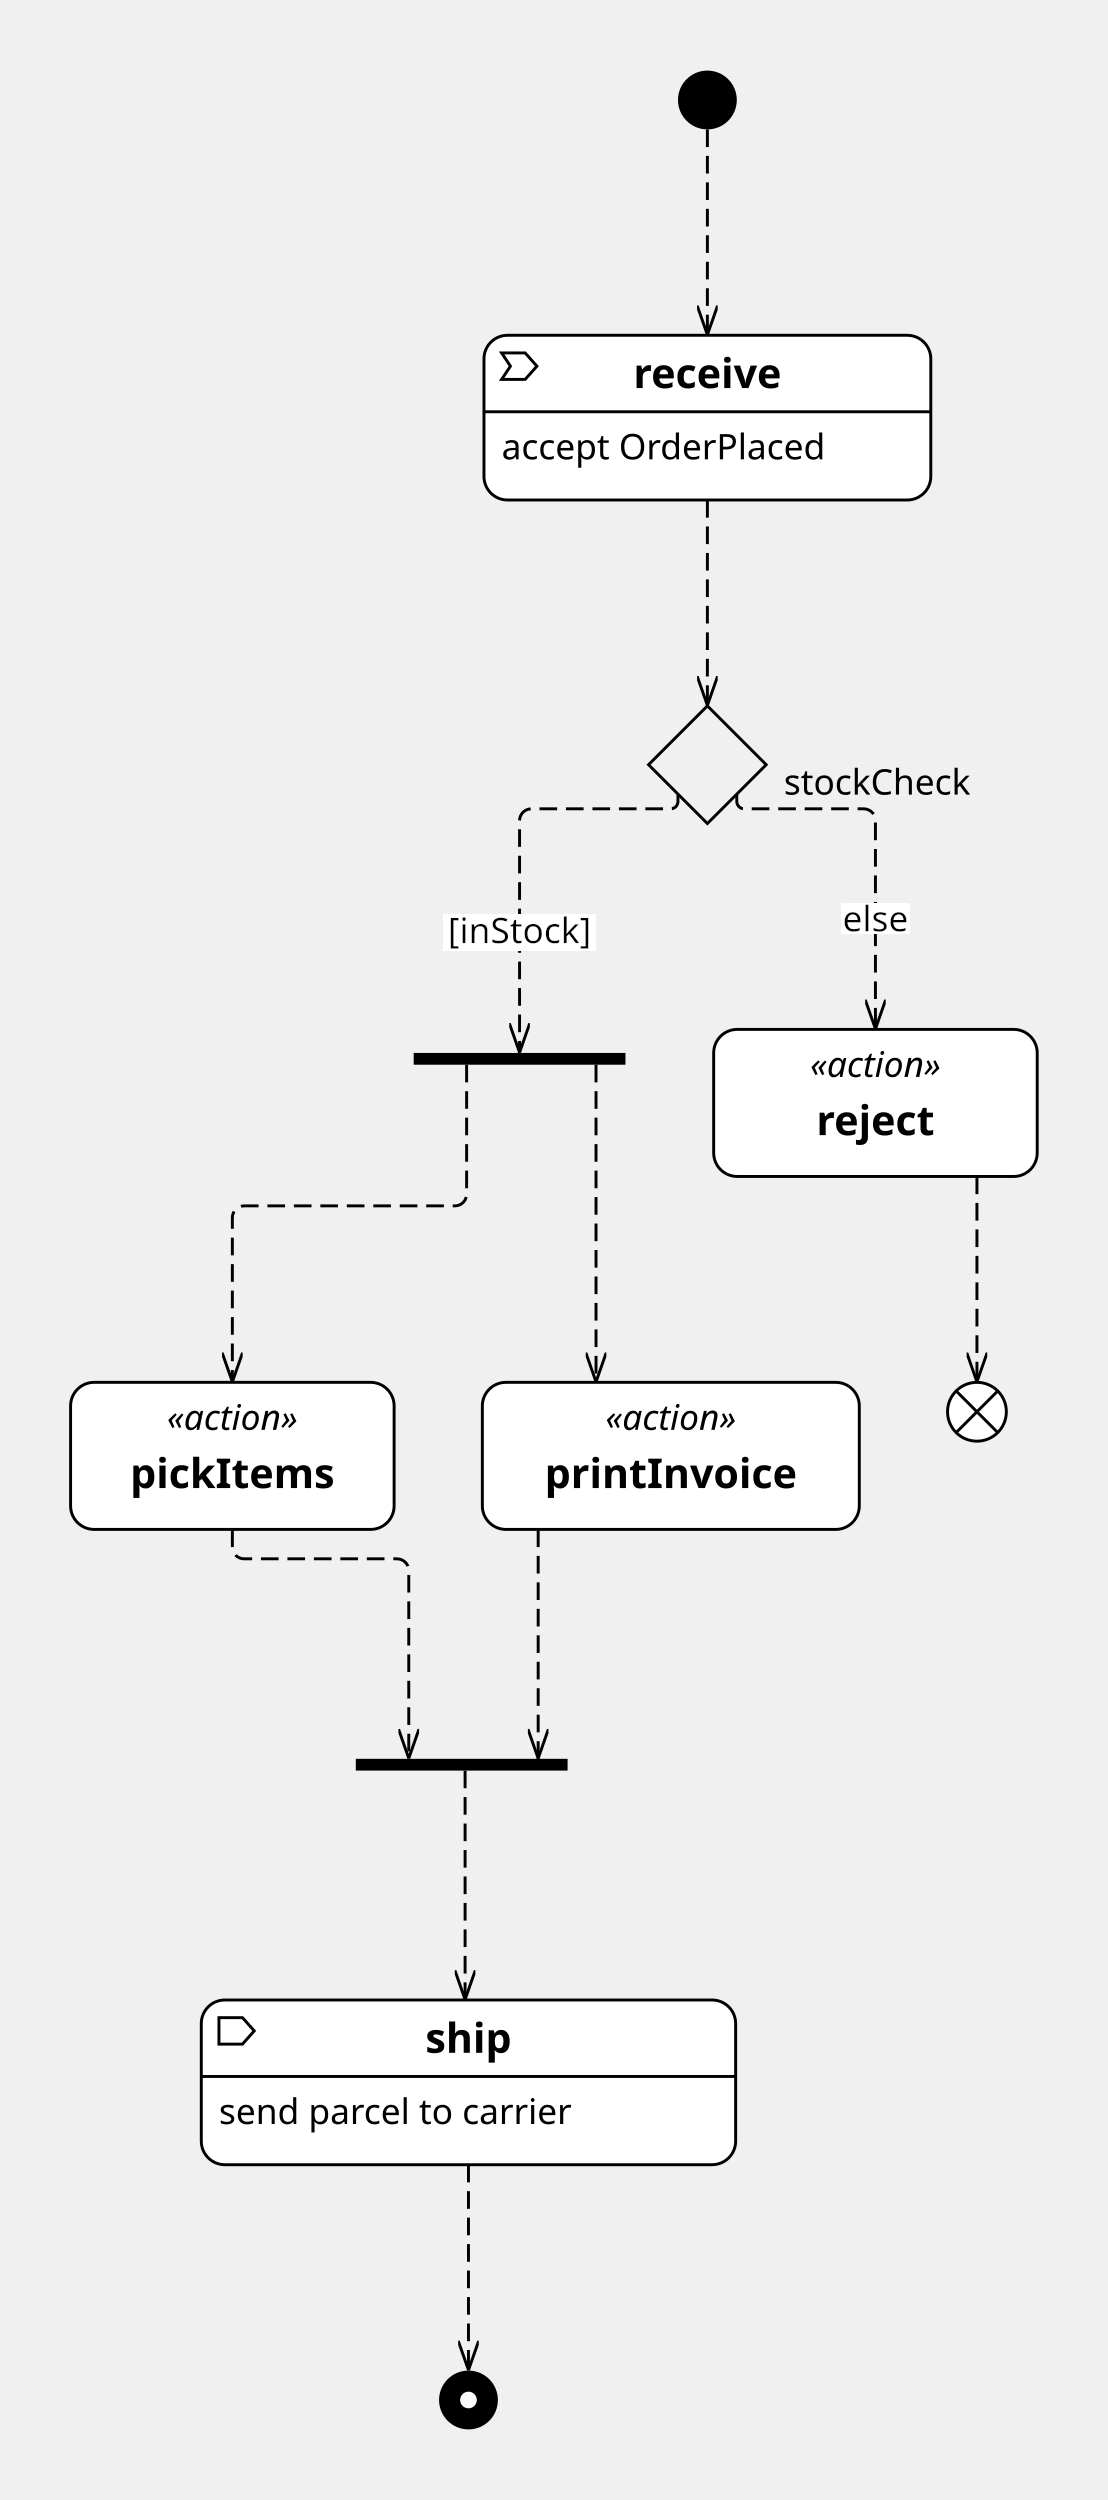
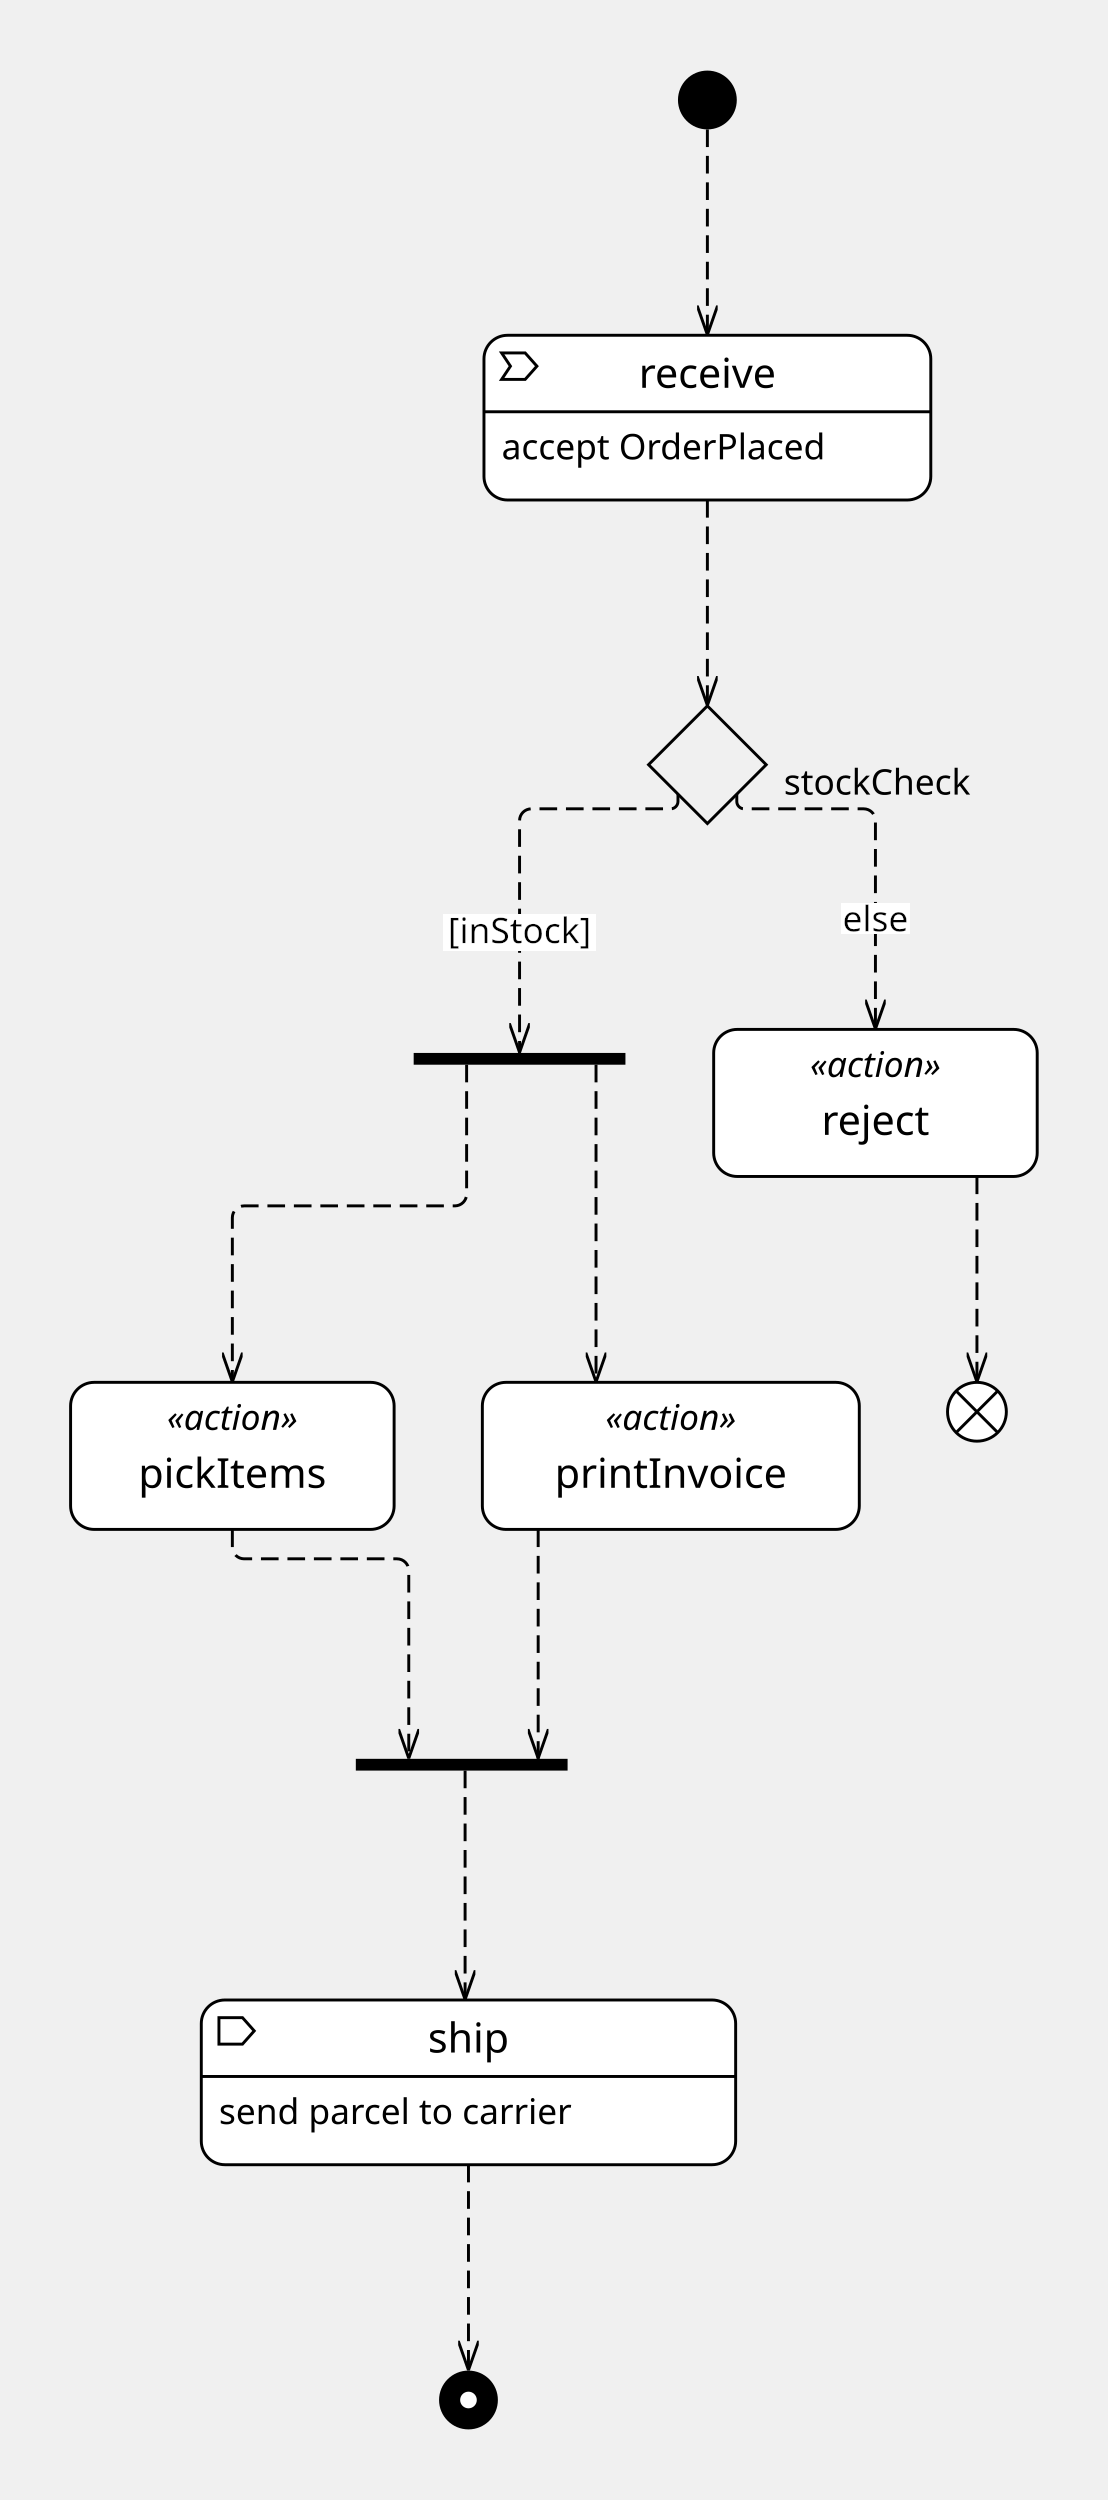
<svg xmlns="http://www.w3.org/2000/svg" width="376.65" height="850.00" viewBox="0 0 376.65 850.00">
  <defs>
    <marker id="line-end-open-chevron" markerWidth="10.165" markerHeight="7" refX="10.165" refY="3.5" orient="auto">
      <polyline points="0 0, 10 3.5, 0 7" fill="none" stroke="#000000" stroke-width="1.00" stroke-linejoin="bevel" />
    </marker>
    <marker id="line-end-hollow-triangle" markerWidth="10.165" markerHeight="7" refX="10.165" refY="3.5" orient="auto">
      <polygon points="0 0, 10 3.5, 0 7" fill="#FFFFFF" stroke="#000000" stroke-width="1.00" stroke-linejoin="bevel" />
    </marker>
    <marker id="line-end-filled-arrow" markerWidth="10.165" markerHeight="7" refX="10.165" refY="3.5" orient="auto">
      <polygon points="0 0, 10 3.5, 0 7" fill="#000000" stroke="#000000" stroke-width="1.00" stroke-linejoin="bevel" />
    </marker>
    <marker id="line-end-hollow-triangle-crossbar" markerWidth="14.665" markerHeight="7" refX="14.665" refY="3.5" orient="auto">
      <polygon points="4.5 0, 14.5 3.5, 4.5 7" fill="#FFFFFF" stroke="#000000" stroke-width="1.00" stroke-linejoin="bevel" />
      <line x1="1" y1="0" x2="1" y2="7" stroke="#000000" stroke-width="1.00" />
    </marker>
    <marker id="line-end-hollow-diamond" markerWidth="14" markerHeight="8" refX="13.277" refY="4" orient="auto">
      <polygon points="1 4, 7 0, 13 4, 7 8" fill="#FFFFFF" stroke="#000000" stroke-width="1.00" stroke-linejoin="bevel" />
    </marker>
    <marker id="line-end-filled-diamond" markerWidth="14" markerHeight="8" refX="13.277" refY="4" orient="auto">
      <polygon points="1 4, 7 0, 13 4, 7 8" fill="#000000" stroke="#000000" stroke-width="1.00" stroke-linejoin="bevel" />
    </marker>
    <marker id="line-end-circle" markerWidth="10" markerHeight="10" refX="9.5" refY="5" orient="auto">
      <circle cx="5" cy="5" r="4" fill="#FFFFFF" stroke="#000000" stroke-width="1.00" />
    </marker>
    <marker id="line-end-bar" markerWidth="4" markerHeight="12" refX="2.5" refY="6" orient="auto">
      <line x1="2" y1="0" x2="2" y2="12" stroke="#000000" stroke-width="1.00" />
    </marker>
    <filter id="label-bg" x="-0.05" y="-0.05" width="1.1" height="1.1">
      <feFlood flood-color="#FFFFFF" />
      <feComposite in="SourceGraphic" operator="over" />
    </filter>
  </defs>
  <rect x="164.55" y="114.00" width="151.92" height="56.00" fill="#FFFFFF" stroke="#000000" stroke-width="1.00" rx="8.00" ry="8.00" />
  <polygon points="170.55,120.00 178.55,120.00 182.55,124.50 178.55,129.00 170.55,129.00 173.55,124.50" fill="#FFFFFF" stroke="#000000" stroke-width="1.00" />
-   <text x="240.51" y="127.00" font-family="Noto Sans, sans-serif" font-size="14.00" font-weight="bold" fill="#000000" text-anchor="middle" dominant-baseline="middle">receive</text>
+   <text x="240.51" y="127.00" font-family="Noto Sans, sans-serif" font-size="14.00" fill="#000000" text-anchor="middle" dominant-baseline="middle">receive</text>
  <line x1="164.55" y1="140.00" x2="316.47" y2="140.00" stroke="#000000" stroke-width="1.00" />
  <text x="170.55" y="152.00" font-family="Noto Sans, sans-serif" font-size="12.00" fill="#000000" text-anchor="start" dominant-baseline="middle">accept OrderPlaced</text>
  <polygon points="240.51,240.00 260.51,260.00 240.51,280.00 220.51,260.00" fill="none" stroke="#000000" stroke-width="1.00" />
  <text x="266.51" y="266.00" font-family="Noto Sans, sans-serif" font-size="12.00" fill="#000000" text-anchor="start" dominant-baseline="middle">stockCheck</text>
  <rect x="140.65" y="358.00" width="72.00" height="4.00" fill="#000000" />
  <rect x="24.00" y="470.00" width="110.00" height="50.00" fill="#FFFFFF" stroke="#000000" stroke-width="1.00" rx="8.00" ry="8.00" />
  <text x="79.00" y="482.00" font-family="Noto Sans, sans-serif" font-size="12.00" font-style="italic" fill="#000000" text-anchor="middle" dominant-baseline="middle">«action»</text>
-   <text x="79.00" y="501.00" font-family="Noto Sans, sans-serif" font-size="14.00" font-weight="bold" fill="#000000" text-anchor="middle" dominant-baseline="middle">pickItems</text>
+   <text x="79.00" y="501.00" font-family="Noto Sans, sans-serif" font-size="14.00" fill="#000000" text-anchor="middle" dominant-baseline="middle">pickItems</text>
  <rect x="164.00" y="470.00" width="128.16" height="50.00" fill="#FFFFFF" stroke="#000000" stroke-width="1.00" rx="8.00" ry="8.00" />
  <text x="228.08" y="482.00" font-family="Noto Sans, sans-serif" font-size="12.00" font-style="italic" fill="#000000" text-anchor="middle" dominant-baseline="middle">«action»</text>
-   <text x="228.08" y="501.00" font-family="Noto Sans, sans-serif" font-size="14.00" font-weight="bold" fill="#000000" text-anchor="middle" dominant-baseline="middle">printInvoice</text>
+   <text x="228.08" y="501.00" font-family="Noto Sans, sans-serif" font-size="14.00" fill="#000000" text-anchor="middle" dominant-baseline="middle">printInvoice</text>
  <rect x="120.98" y="598.00" width="72.00" height="4.00" fill="#000000" />
  <rect x="68.44" y="680.00" width="181.68" height="56.00" fill="#FFFFFF" stroke="#000000" stroke-width="1.00" rx="8.00" ry="8.00" />
  <polygon points="74.44,686.00 82.44,686.00 86.44,690.50 82.44,695.00 74.44,695.00" fill="#FFFFFF" stroke="#000000" stroke-width="1.00" />
-   <text x="159.28" y="693.00" font-family="Noto Sans, sans-serif" font-size="14.00" font-weight="bold" fill="#000000" text-anchor="middle" dominant-baseline="middle">ship</text>
+   <text x="159.28" y="693.00" font-family="Noto Sans, sans-serif" font-size="14.00" fill="#000000" text-anchor="middle" dominant-baseline="middle">ship</text>
  <line x1="68.44" y1="706.00" x2="250.12" y2="706.00" stroke="#000000" stroke-width="1.00" />
  <text x="74.44" y="718.00" font-family="Noto Sans, sans-serif" font-size="12.00" fill="#000000" text-anchor="start" dominant-baseline="middle">send parcel to carrier</text>
  <rect x="242.65" y="350.00" width="110.00" height="50.00" fill="#FFFFFF" stroke="#000000" stroke-width="1.00" rx="8.00" ry="8.00" />
  <text x="297.65" y="362.00" font-family="Noto Sans, sans-serif" font-size="12.00" font-style="italic" fill="#000000" text-anchor="middle" dominant-baseline="middle">«action»</text>
-   <text x="297.65" y="381.00" font-family="Noto Sans, sans-serif" font-size="14.00" font-weight="bold" fill="#000000" text-anchor="middle" dominant-baseline="middle">reject</text>
+   <text x="297.65" y="381.00" font-family="Noto Sans, sans-serif" font-size="14.00" fill="#000000" text-anchor="middle" dominant-baseline="middle">reject</text>
  <circle cx="332.16" cy="480.00" r="10.00" fill="#FFFFFF" stroke="#000000" stroke-width="1.00" />
  <line x1="325.09" y1="472.93" x2="339.23" y2="487.07" stroke="#000000" stroke-width="1.00" />
  <line x1="325.09" y1="487.07" x2="339.23" y2="472.93" stroke="#000000" stroke-width="1.00" />
  <path d="M 240.51 170.00 L 240.51 240.00" fill="none" stroke="#000000" stroke-width="1.00" marker-end="url(#line-end-open-chevron)" stroke-dasharray="6 3" />
  <path d="M 230.51 270.00 L 230.51 272.50 A 2.50 2.50 0 0 1 228.01 275.00 L 180.65 275.00 A 4.00 4.00 0 0 0 176.65 279.00 L 176.65 358.00" fill="none" stroke="#000000" stroke-width="1.00" marker-end="url(#line-end-open-chevron)" stroke-dasharray="6 3" />
  <path d="M 250.51 270.00 L 250.51 272.50 A 2.50 2.50 0 0 0 253.01 275.00 L 293.65 275.00 A 4.00 4.00 0 0 1 297.65 279.00 L 297.65 350.00" fill="none" stroke="#000000" stroke-width="1.00" marker-end="url(#line-end-open-chevron)" stroke-dasharray="6 3" />
  <path d="M 158.65 362.00 L 158.65 406.00 A 4.00 4.00 0 0 1 154.65 410.00 L 83.00 410.00 A 4.00 4.00 0 0 0 79.00 414.00 L 79.00 470.00" fill="none" stroke="#000000" stroke-width="1.00" marker-end="url(#line-end-open-chevron)" stroke-dasharray="6 3" />
  <path d="M 202.65 362.00 L 202.65 470.00" fill="none" stroke="#000000" stroke-width="1.00" marker-end="url(#line-end-open-chevron)" stroke-dasharray="6 3" />
  <path d="M 79.00 520.00 L 79.00 526.00 A 4.00 4.00 0 0 0 83.00 530.00 L 134.98 530.00 A 4.00 4.00 0 0 1 138.98 534.00 L 138.98 598.00" fill="none" stroke="#000000" stroke-width="1.00" marker-end="url(#line-end-open-chevron)" stroke-dasharray="6 3" />
  <path d="M 182.98 520.00 L 182.98 598.00" fill="none" stroke="#000000" stroke-width="1.00" marker-end="url(#line-end-open-chevron)" stroke-dasharray="6 3" />
  <path d="M 158.13 602.00 L 158.13 680.00" fill="none" stroke="#000000" stroke-width="1.00" marker-end="url(#line-end-open-chevron)" stroke-dasharray="6 3" />
  <path d="M 332.16 400.00 L 332.16 470.00" fill="none" stroke="#000000" stroke-width="1.00" marker-end="url(#line-end-open-chevron)" stroke-dasharray="6 3" />
  <circle cx="240.51" cy="34.00" r="10.00" fill="#000000" />
  <path d="M 240.51 44.00 L 240.51 114.00" fill="none" stroke="#000000" stroke-width="1.00" marker-end="url(#line-end-open-chevron)" stroke-dasharray="6 3" />
  <circle cx="159.28" cy="816.00" r="10.00" fill="#000000" />
  <circle cx="159.28" cy="816.00" r="3.33" fill="white" stroke="#000000" stroke-width="1.00" />
  <path d="M 159.28 736.00 L 159.28 806.00" fill="none" stroke="#000000" stroke-width="1.00" marker-end="url(#line-end-open-chevron)" stroke-dasharray="6 3" />
  <text x="176.65" y="316.50" font-family="Noto Sans, sans-serif" font-size="12.00" fill="#000000" text-anchor="middle" dominant-baseline="middle" filter="url(#label-bg)">[inStock]</text>
  <text x="297.65" y="312.50" font-family="Noto Sans, sans-serif" font-size="12.00" fill="#000000" text-anchor="middle" dominant-baseline="middle" filter="url(#label-bg)">else</text>
</svg>
